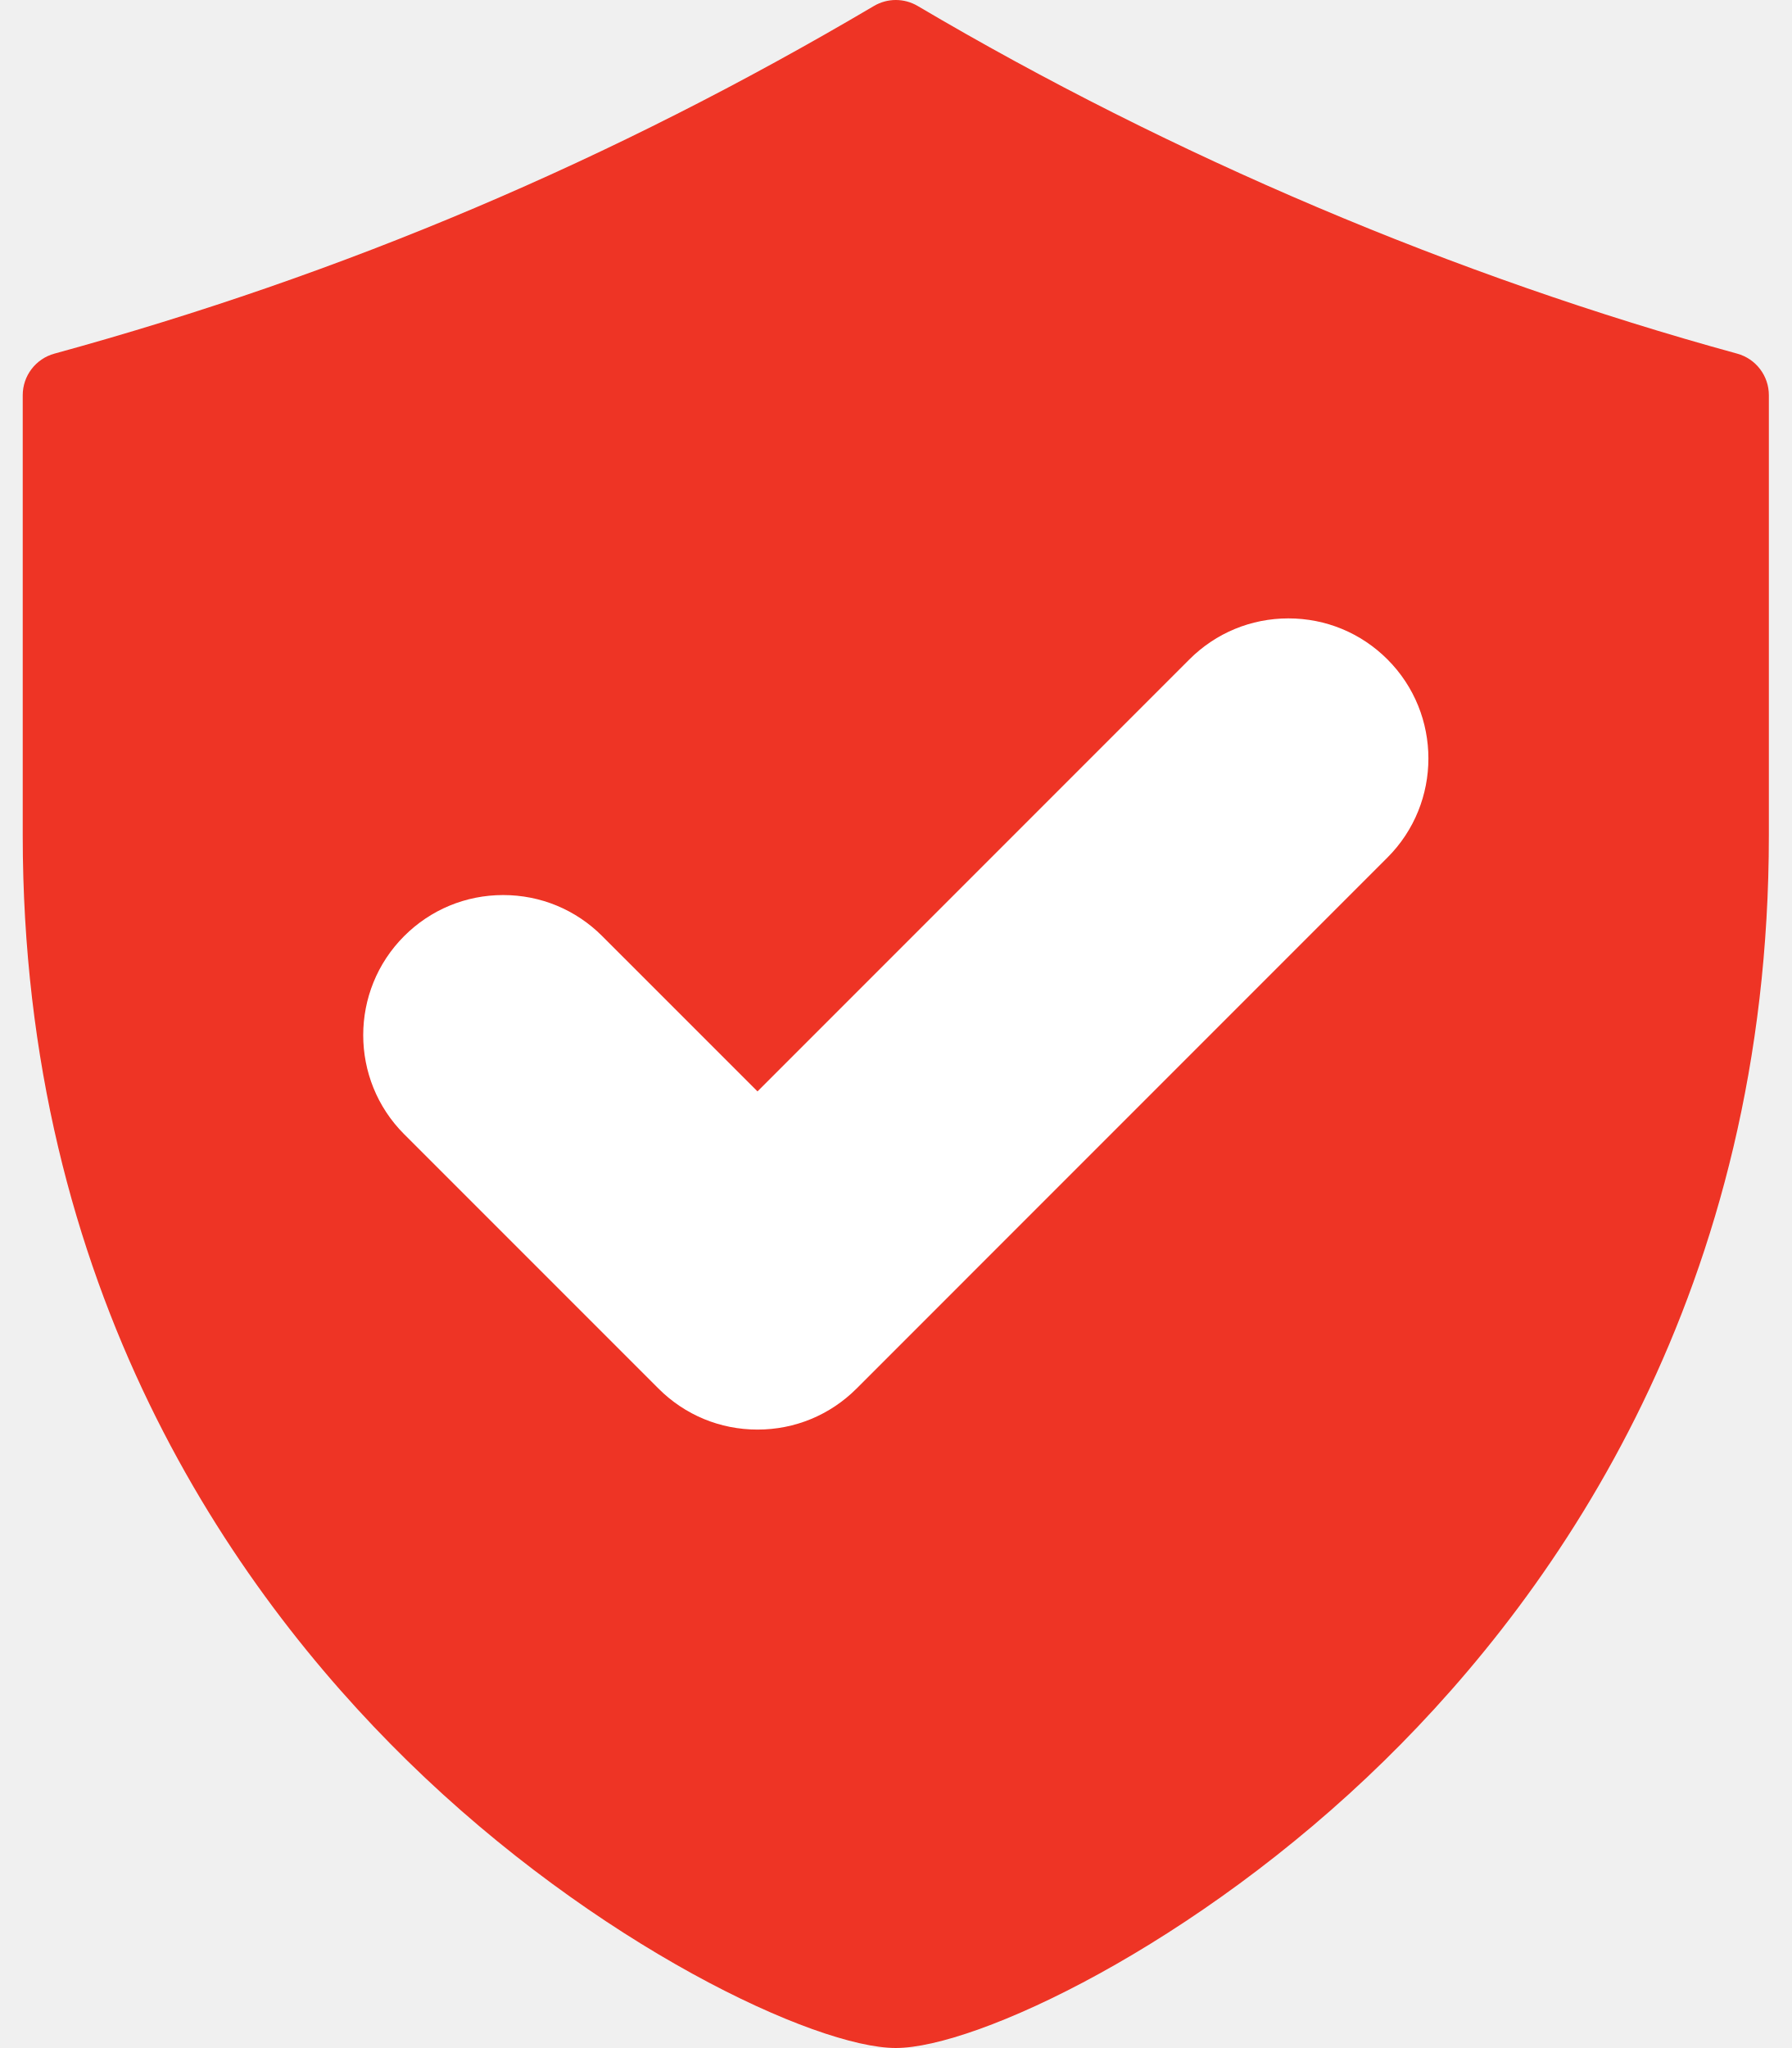
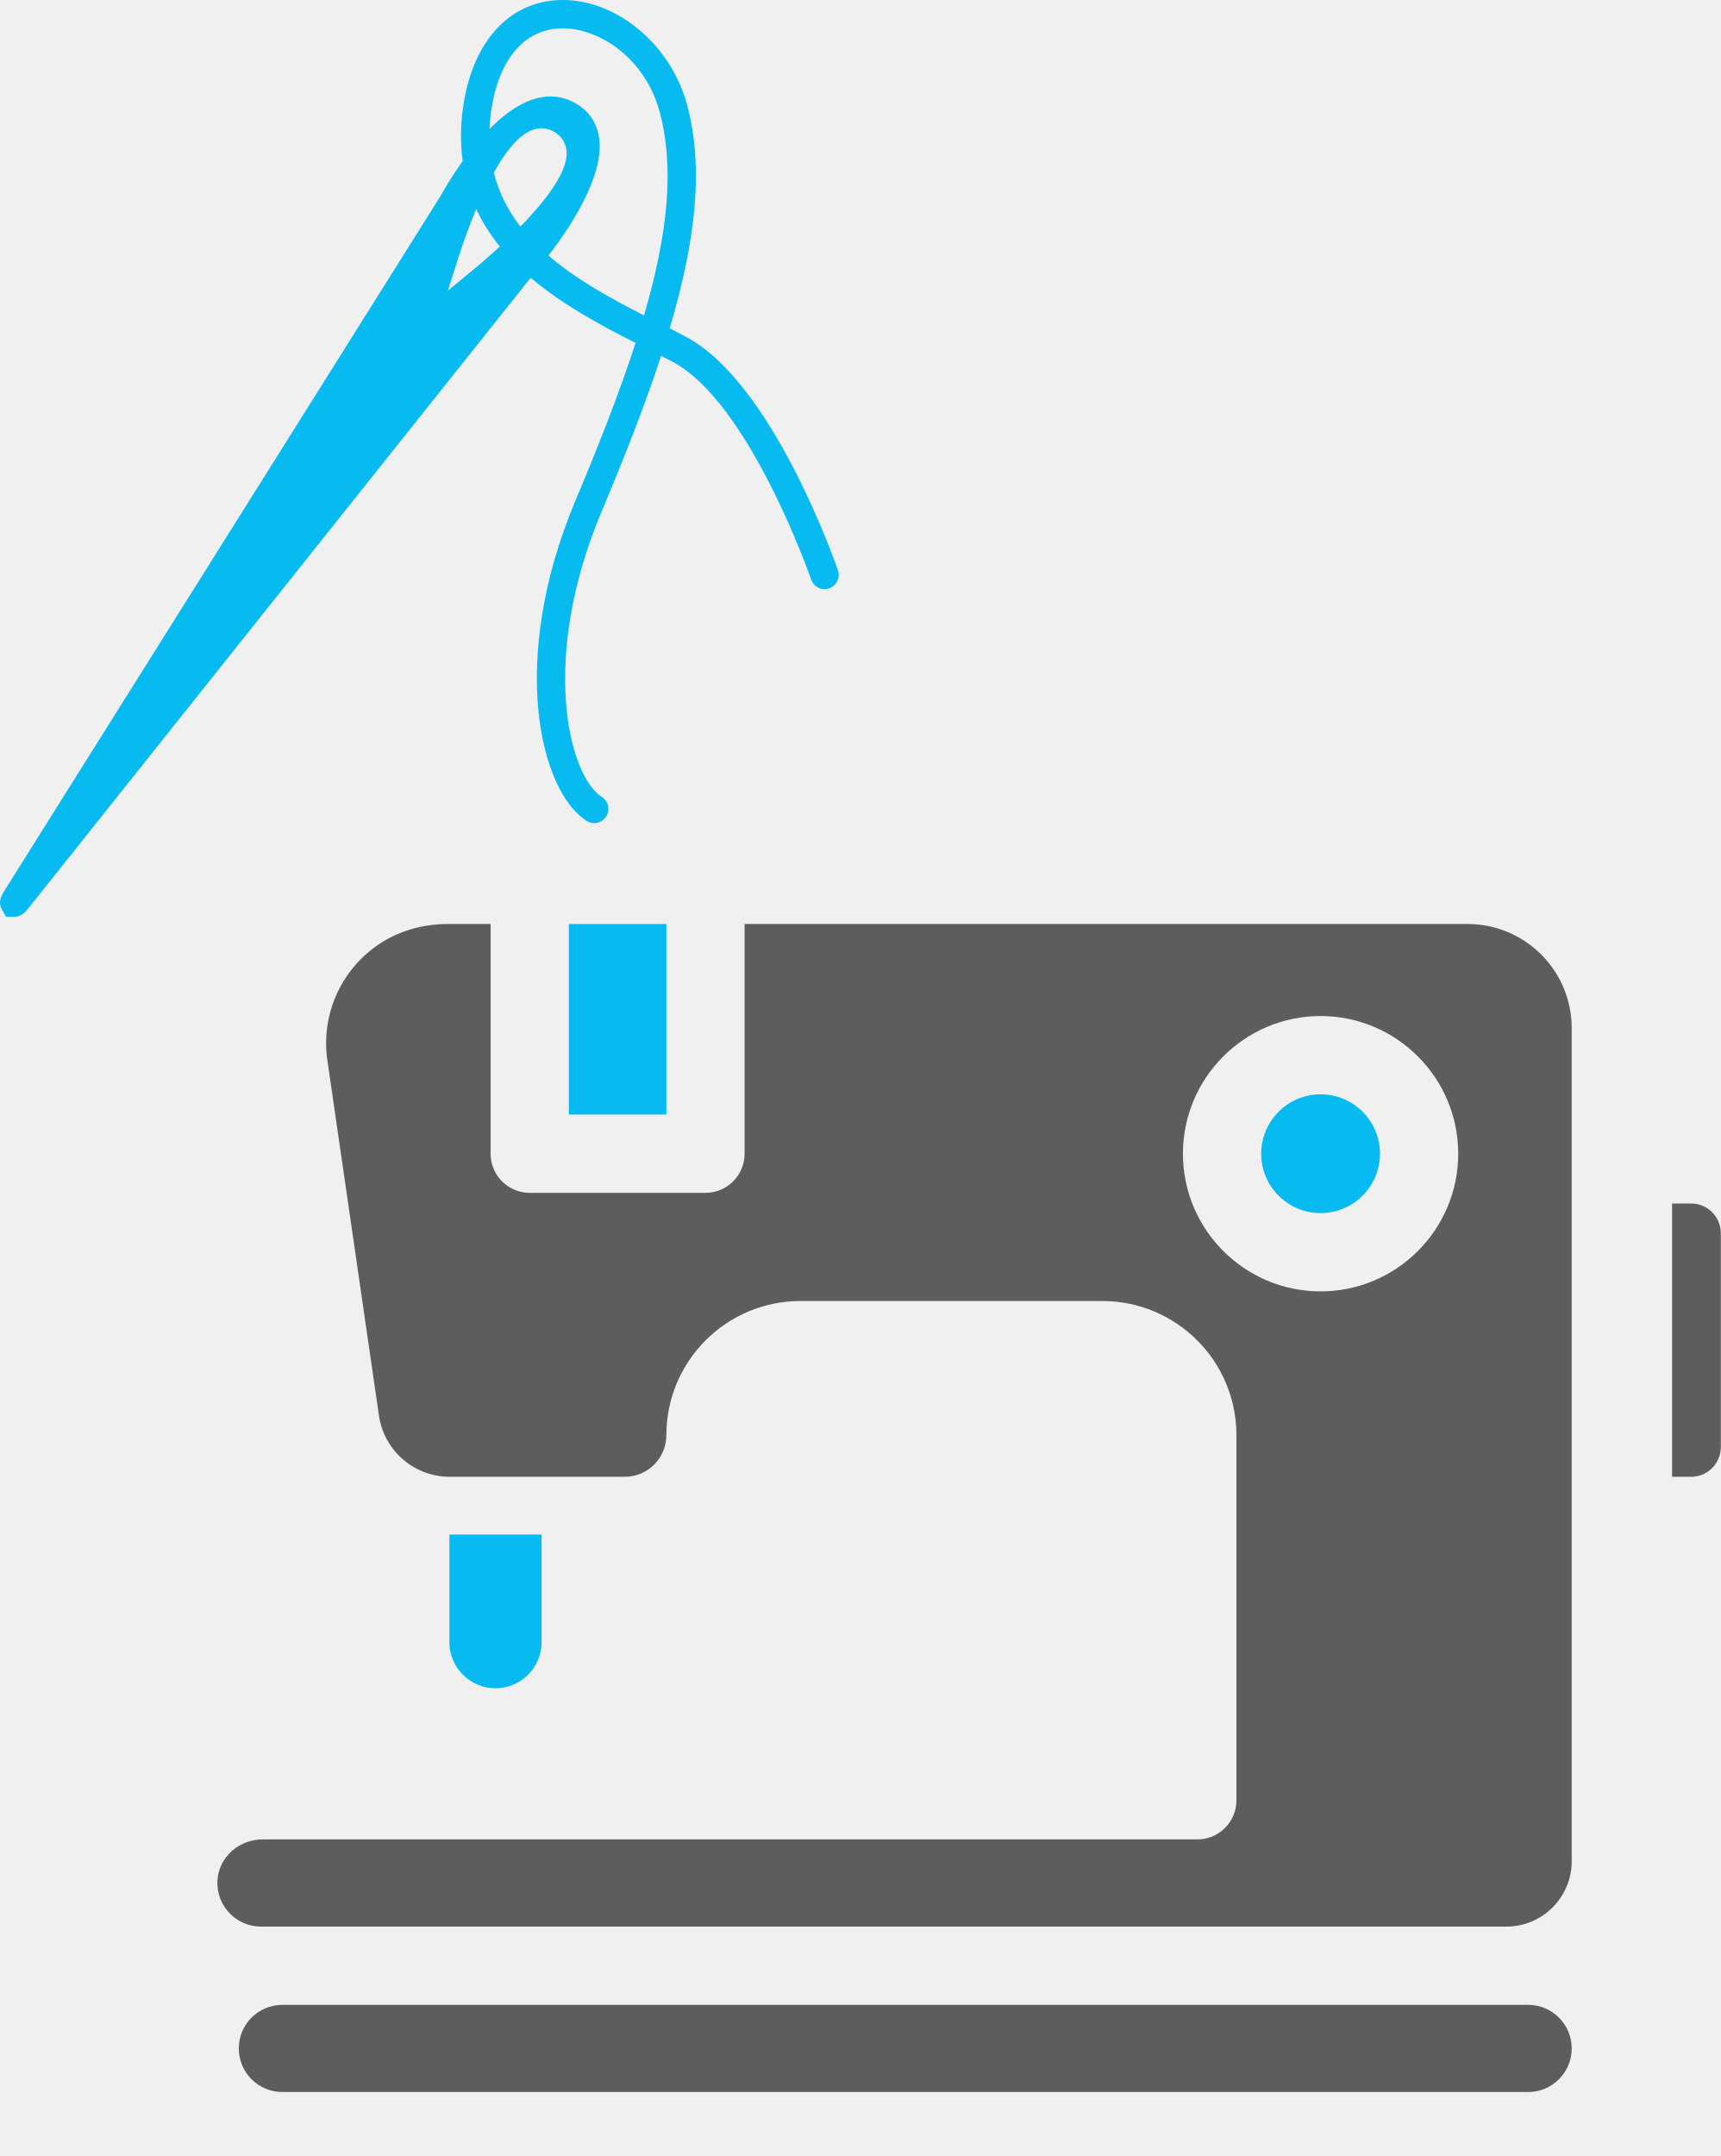
- <svg xmlns="http://www.w3.org/2000/svg" width="70" height="80" viewBox="0 0 70 80" fill="none">
-   <path d="M67.874 13.814C56.867 10.798 45.795 6.102 35.856 0.234C35.328 -0.078 34.673 -0.078 34.145 0.234C23.919 6.271 13.445 10.713 2.126 13.814C1.395 14.014 0.888 14.679 0.888 15.437V32.632C0.888 50.339 9.056 62.059 15.909 68.773C23.287 76.002 31.88 80 35 80C38.12 80 46.714 76.002 54.091 68.773C60.944 62.059 69.112 50.339 69.112 32.632V15.437C69.112 14.679 68.605 14.014 67.874 13.814Z" fill="#EE3425" />
-   <path d="M23.529 36.566C22.496 35.532 21.122 34.963 19.66 34.963C18.199 34.963 16.825 35.532 15.791 36.566C13.658 38.699 13.658 42.171 15.791 44.305L25.728 54.241C26.761 55.274 28.135 55.843 29.597 55.843C31.059 55.843 32.433 55.274 33.467 54.241L54.21 33.497C56.343 31.363 56.343 27.891 54.21 25.758C53.177 24.725 51.802 24.156 50.34 24.156C48.879 24.156 47.505 24.725 46.471 25.758L29.597 42.633L23.529 36.566Z" fill="white" />
+ <svg xmlns="http://www.w3.org/2000/svg" width="95" height="119" viewBox="0 0 95 119" fill="none">
+   <path d="M46.259 31.478C46.113 31.056 42.647 21.113 37.864 18.585C37.577 18.434 37.277 18.28 36.97 18.123C38.406 13.3 38.87 9.268 37.927 5.77C37.008 2.358 33.857 -0.174 30.758 0.009C28.028 0.169 26.09 2.356 25.573 5.859C25.411 6.959 25.419 7.96 25.542 8.89C24.902 9.782 24.464 10.557 24.334 10.795L0.277 49.108C0.093 49.399 -0.135 49.762 0.101 50.191L0.327 50.598H0.79C1.196 50.598 1.414 50.326 1.623 50.064L29.297 15.332C31.062 16.829 33.178 17.96 35.086 18.928C34.23 21.572 33.097 24.472 31.756 27.66C28.074 36.422 29.79 43.655 32.383 45.307C32.514 45.391 32.659 45.43 32.804 45.43C33.063 45.43 33.315 45.301 33.465 45.066C33.695 44.702 33.589 44.217 33.224 43.987C31.398 42.824 29.781 36.401 33.199 28.268C34.515 25.14 35.636 22.277 36.498 19.641C36.716 19.753 36.929 19.863 37.135 19.971C41.371 22.211 44.748 31.893 44.78 31.989C44.922 32.398 45.367 32.615 45.776 32.475C46.182 32.331 46.4 31.886 46.259 31.478ZM26.264 14.773L24.723 16.046L25.332 14.141C25.511 13.583 25.847 12.594 26.292 11.534C26.64 12.287 27.08 12.976 27.592 13.607C27 14.154 26.501 14.577 26.264 14.773ZM28.729 12.506C28.052 11.635 27.543 10.647 27.262 9.521C28.019 8.17 28.926 7.078 29.883 7.078C30.148 7.078 30.403 7.153 30.639 7.303C31.031 7.55 31.251 7.924 31.281 8.383C31.353 9.517 30.046 11.156 28.729 12.506ZM35.554 17.408C33.741 16.484 31.833 15.442 30.279 14.107C31.318 12.763 33.355 9.82 33.083 7.661C32.988 6.905 32.619 6.281 32.015 5.854C31.514 5.504 30.966 5.324 30.384 5.324C29.175 5.324 28.01 6.125 27.026 7.115C27.041 6.782 27.069 6.442 27.121 6.087C27.527 3.331 28.887 1.685 30.849 1.57C30.919 1.566 30.992 1.564 31.063 1.564C33.119 1.564 35.625 3.24 36.417 6.175C37.258 9.302 36.847 12.981 35.554 17.408Z" fill="#07BBF0" />
+   <path d="M29.898 90.638V84.7H24.81V90.638C24.81 92.043 25.949 93.183 27.354 93.183C28.759 93.183 29.898 92.043 29.898 90.638Z" fill="#07BBF0" />
+   <path d="M84.362 110.657H15.589C14.26 110.657 13.183 111.734 13.183 113.063C13.183 114.392 14.26 115.469 15.589 115.469H84.362C85.691 115.469 86.768 114.392 86.768 113.063C86.768 111.734 85.691 110.657 84.362 110.657Z" fill="#5D5D5D" />
+   <path d="M72.904 60.4C71.096 60.4 69.625 61.871 69.625 63.679C69.625 65.487 71.096 66.958 72.904 66.958C74.713 66.958 76.184 65.487 76.184 63.679C76.184 61.871 74.713 60.4 72.904 60.4Z" fill="#07BBF0" />
+   <path d="M36.787 51H31.404V61.519H36.787V51Z" fill="#07BBF0" />
+   <path d="M81.019 51H41.106V63.679C41.106 64.872 40.139 65.839 38.947 65.839H29.244C28.052 65.839 27.084 64.872 27.084 63.679V51H24.728C23.358 51 22 51.374 20.87 52.149C18.805 53.567 17.761 55.979 18.051 58.374L20.92 78.131C21.202 80.072 22.865 81.511 24.826 81.511H34.49C35.759 81.511 36.787 80.483 36.787 79.215C36.787 75.124 40.102 71.809 44.193 71.809H60.853C64.943 71.809 68.259 75.125 68.259 79.215V99.366C68.259 100.559 67.292 101.526 66.099 101.526H14.491C13.211 101.526 12.091 102.489 12.006 103.766C11.911 105.167 13.025 106.338 14.406 106.338H83.161C85.153 106.338 86.768 104.723 86.768 102.731V56.749C86.768 53.574 84.194 51 81.019 51ZM72.904 71.278C68.714 71.278 65.305 67.869 65.305 63.679C65.305 59.488 68.714 56.08 72.904 56.08C77.095 56.08 80.503 59.489 80.503 63.679C80.503 67.869 77.094 71.278 72.904 71.278Z" fill="#5D5D5D" />
+   <path d="M93.362 66.427H92.309V81.511H93.362C94.265 81.511 95 80.776 95 79.874V68.064C95 67.161 94.265 66.427 93.362 66.427Z" fill="#5D5D5D" />
</svg>
